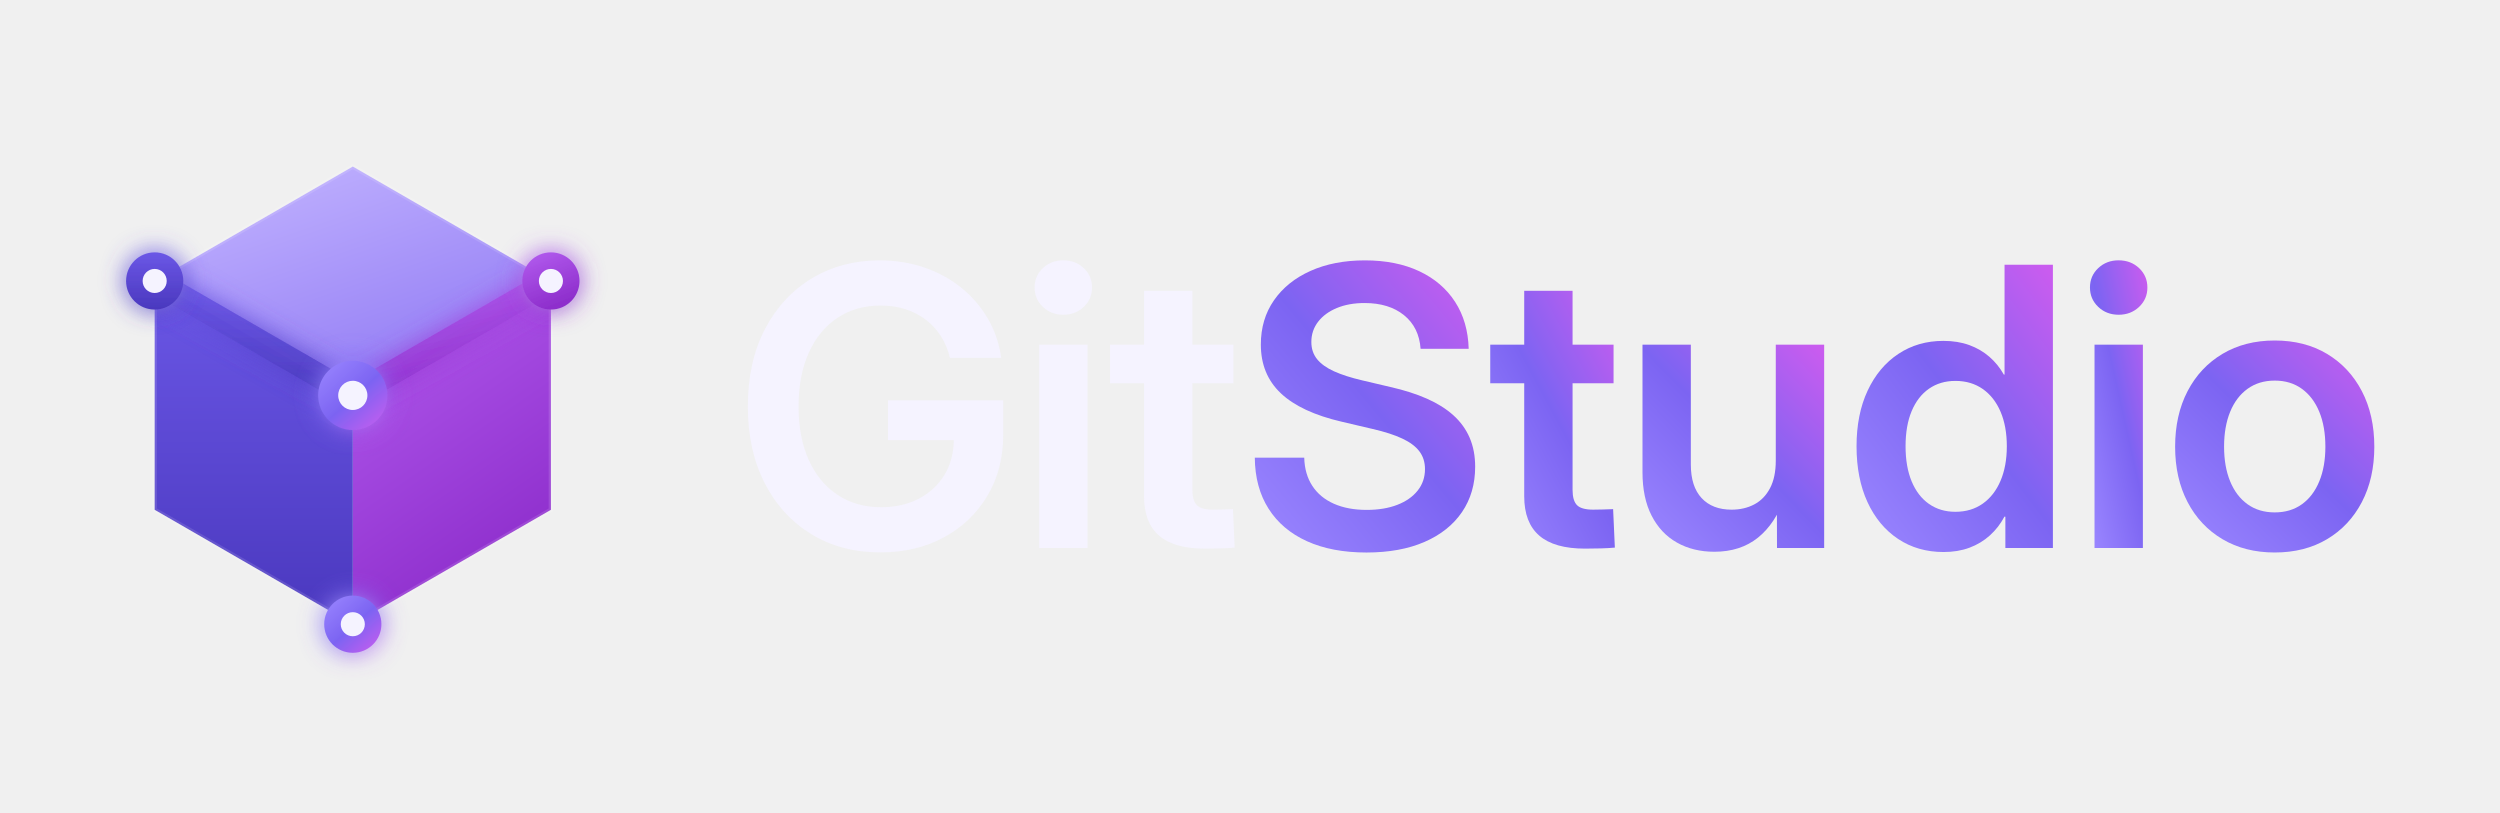
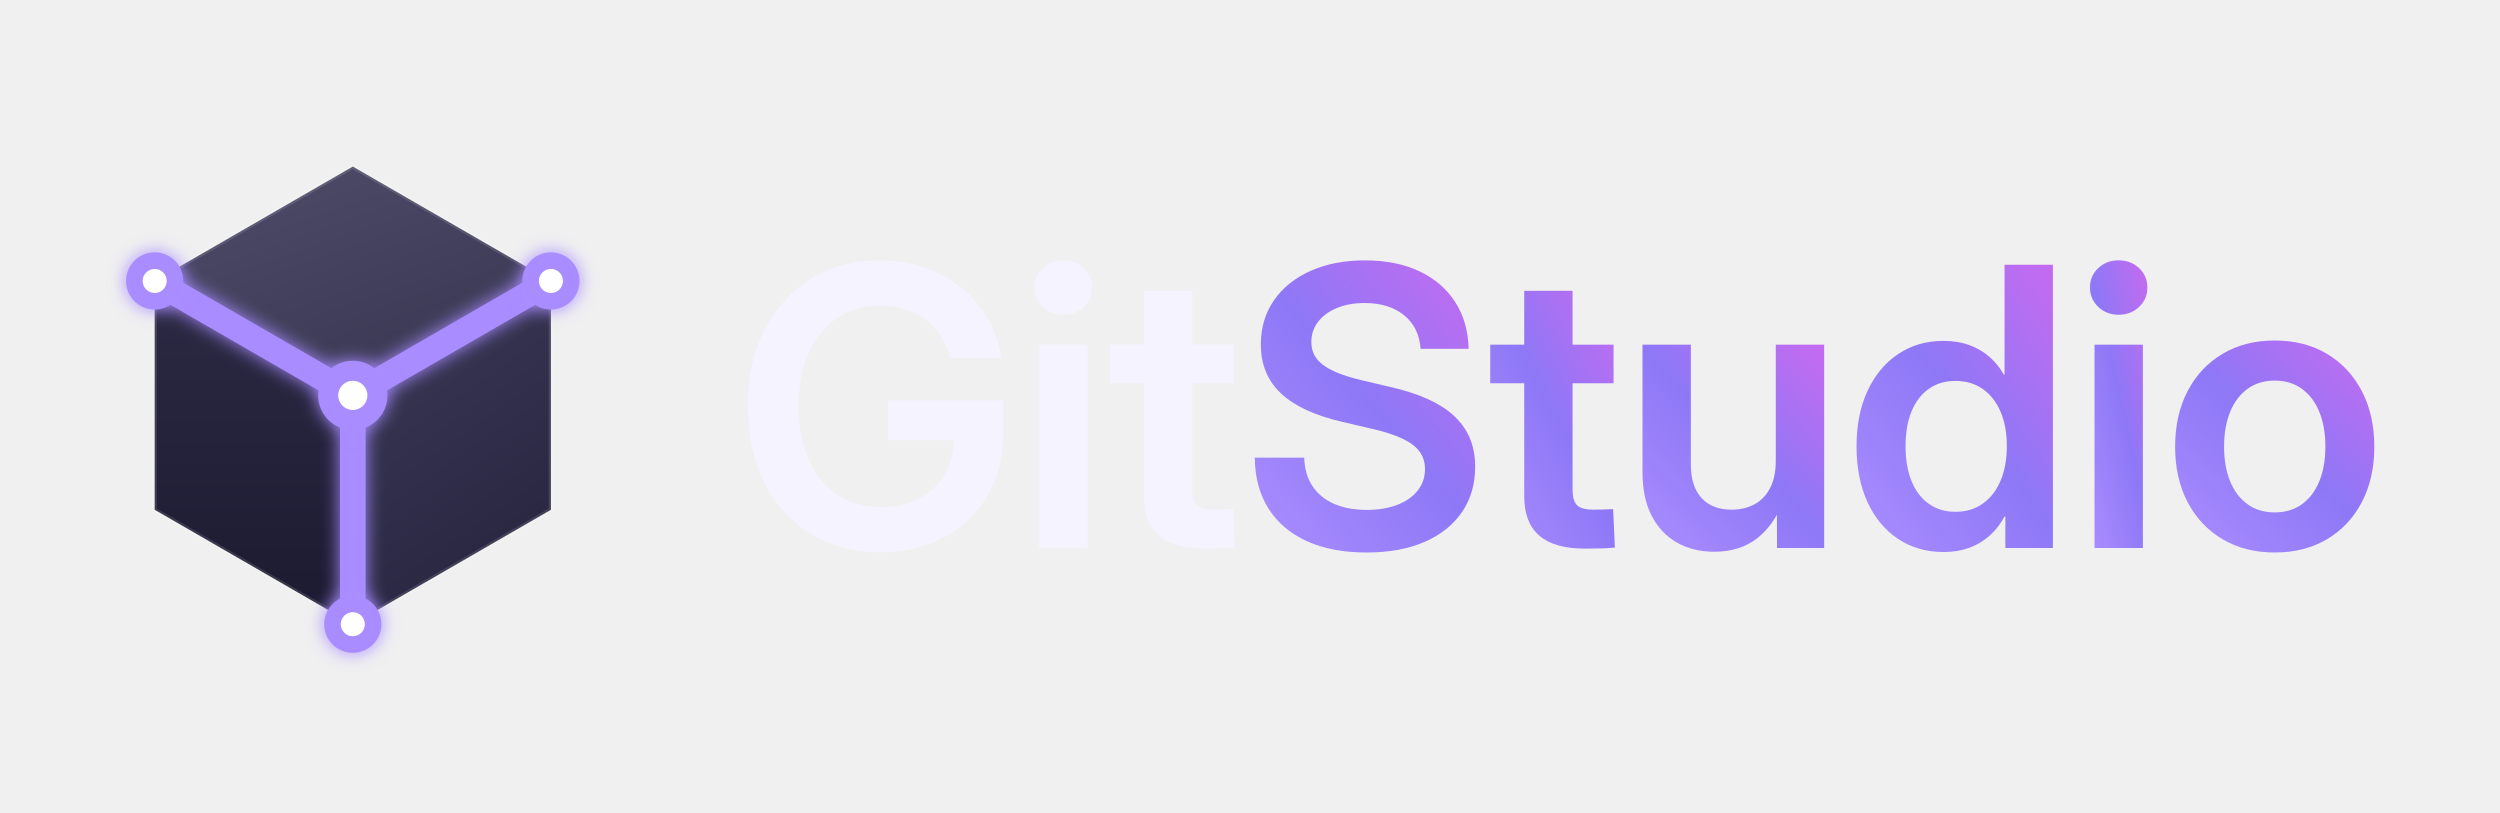
<svg xmlns="http://www.w3.org/2000/svg" width="822" height="267" viewBox="0 0 822 267">
  <defs>
    <linearGradient id="brand" x1="0.05" y1="0" x2="0.95" y2="1">
-       <stop offset="0%" stop-color="#9A86FF" />
-       <stop offset="52%" stop-color="#7C64F2" />
-       <stop offset="100%" stop-color="#C95CEF" />
-     </linearGradient>
-     <linearGradient id="laneA" x1="0" y1="0" x2="0" y2="1">
-       <stop offset="0%" stop-color="#A493FF" />
-       <stop offset="100%" stop-color="#6F5AF0" />
-     </linearGradient>
-     <linearGradient id="laneB" x1="0" y1="0" x2="0" y2="1">
-       <stop offset="0%" stop-color="#8E76F4" />
-       <stop offset="100%" stop-color="#C95CEF" />
+       <stop offset="0%" stop-color="#A98CFF" />
+       <stop offset="52%" stop-color="#8E78F6" />
+       <stop offset="100%" stop-color="#C36BF0" />
    </linearGradient>
    <linearGradient id="fTop" x1="0.1" y1="0" x2="0.7" y2="1">
-       <stop offset="0%" stop-color="#C3B5FF" />
-       <stop offset="100%" stop-color="#9079F4" />
+       <stop offset="0%" stop-color="#4E4C6A" />
+       <stop offset="100%" stop-color="#383650" />
    </linearGradient>
    <linearGradient id="fLeft" x1="0" y1="0" x2="0" y2="1">
-       <stop offset="0%" stop-color="#6B57E6" />
-       <stop offset="100%" stop-color="#4A38BE" />
+       <stop offset="0%" stop-color="#2C2A44" />
+       <stop offset="100%" stop-color="#1C1A30" />
    </linearGradient>
    <linearGradient id="fRight" x1="0" y1="0" x2="0.4" y2="1">
-       <stop offset="0%" stop-color="#B45EF0" />
-       <stop offset="100%" stop-color="#8E2ECC" />
+       <stop offset="0%" stop-color="#3C3A58" />
+       <stop offset="100%" stop-color="#282640" />
    </linearGradient>
-     <filter id="glow" x="-50%" y="-50%" width="200%" height="200%">
-       <feGaussianBlur stdDeviation="8" result="b" />
+     <filter id="glow" x="-60%" y="-60%" width="220%" height="220%">
+       <feGaussianBlur stdDeviation="6" result="b" />
      <feMerge>
        <feMergeNode in="b" />
        <feMergeNode in="SourceGraphic" />
      </feMerge>
    </filter>
  </defs>
  <g transform="translate(116,130) scale(0.495) translate(-256,-250)">
    <path d="M256.0,98.0 L387.6,174.0 L256.0,250.0 L124.4,174.0 Z" fill="url(#fTop)" />
    <path d="M387.6,174.0 L387.6,326.0 L256.0,402.0 L256.0,250.0 Z" fill="url(#fRight)" />
    <path d="M256.0,250.0 L256.0,402.0 L124.4,326.0 L124.4,174.0 Z" fill="url(#fLeft)" />
    <path d="M256.0,98.0 L387.6,174.0 L387.6,326.0 L256.0,402.0 L124.4,326.0 L124.4,174.0 Z" fill="none" stroke="#FFFFFF" stroke-opacity="0.12" stroke-width="3" stroke-linejoin="round" />
-     <g filter="url(#glow)" fill="none" stroke-width="16" stroke-linecap="round" stroke-opacity="0.9">
-       <path d="M256.0,250.0 L124.4,174.0" stroke="url(#fLeft)" />
-       <path d="M256.0,250.0 L387.6,174.0" stroke="url(#fRight)" />
-       <path d="M256.0,250.0 L256.0,402.0" stroke="url(#brand)" />
+     <g filter="url(#glow)" fill="none" stroke-width="17" stroke-linecap="round">
+       <path d="M256.0,250.0 L124.4,174.0" stroke="#A98CFF" />
+       <path d="M256.0,250.0 L387.6,174.0" stroke="#A98CFF" />
+       <path d="M256.0,250.0 L256.0,402.0" stroke="#A98CFF" />
    </g>
    <g filter="url(#glow)">
-       <circle cx="124.4" cy="174.0" r="19" fill="url(#fLeft)" />
-       <circle cx="124.4" cy="174.0" r="8.0" fill="#F5F3FF" />
+       <circle cx="124.4" cy="174.0" r="19" fill="#A98CFF" />
+       <circle cx="124.4" cy="174.0" r="8.0" fill="#FFFFFF" />
    </g>
    <g filter="url(#glow)">
-       <circle cx="387.6" cy="174.0" r="19" fill="url(#fRight)" />
-       <circle cx="387.6" cy="174.0" r="8.0" fill="#F5F3FF" />
+       <circle cx="387.6" cy="174.0" r="19" fill="#A98CFF" />
+       <circle cx="387.6" cy="174.0" r="8.0" fill="#FFFFFF" />
    </g>
    <g filter="url(#glow)">
-       <circle cx="256.0" cy="402.0" r="19" fill="url(#brand)" />
-       <circle cx="256.0" cy="402.0" r="8.0" fill="#F5F3FF" />
+       <circle cx="256.0" cy="402.0" r="19" fill="#A98CFF" />
+       <circle cx="256.0" cy="402.0" r="8.0" fill="#FFFFFF" />
    </g>
    <g filter="url(#glow)">
-       <circle cx="256.0" cy="250.0" r="23" fill="url(#brand)" />
-       <circle cx="256.0" cy="250.0" r="9.7" fill="#F5F3FF" />
+       <circle cx="256.0" cy="250.0" r="23" fill="#A98CFF" />
+       <circle cx="256.0" cy="250.0" r="9.7" fill="#FFFFFF" />
    </g>
  </g>
  <path transform="translate(240.96,180.18) scale(0.0625,-0.0625)" d="M776.16 -23.111Q569.778 -23.111 412.816 72.867Q255.854 168.845 167.403 341.58Q78.952 514.316 78.952 743.84Q78.952 979.444 169.214 1152.08Q259.476 1324.715 416.443 1418.913Q573.409 1513.111 772.053 1513.111Q896.711 1513.111 1005.737 1476.076Q1114.764 1439.04 1200.041 1370.656Q1285.319 1302.271 1340.546 1208.438Q1395.772 1114.605 1411.835 1000.374H1142.007Q1127.313 1062.748 1095.287 1113.357Q1063.26 1163.966 1015.941 1200.278Q968.623 1236.589 908.616 1256.043Q848.609 1275.496 777.595 1275.496Q647.315 1275.496 550.068 1210.636Q452.82 1145.775 399.28 1026.784Q345.74 907.792 345.74 744.32Q345.74 581.75 399.371 462.999Q453.003 344.247 550.834 279.375Q648.666 214.504 780.68 214.504Q892.543 214.504 978.55 259.429Q1064.557 304.354 1113.511 385.121Q1162.465 465.889 1162.465 573.374L1229.122 567.436H816.232V776.888H1422.399V596.884Q1422.399 413.32 1338.639 273.653Q1254.879 133.987 1109.259 55.438Q963.64 -23.111 776.16 -23.111Z" fill="#F5F3FF" />
  <path transform="translate(334.34,180.18) scale(0.0625,-0.0625)" d="M117.432 0V1069.778H371.811V0ZM244.404 1227.069Q180.378 1227.069 136.891 1268.521Q93.405 1309.974 93.405 1370.416Q93.405 1431.178 136.891 1472.269Q180.378 1513.36 244.041 1513.36Q308.469 1513.36 352.007 1472.308Q395.545 1431.256 395.545 1370.057Q395.545 1309.753 351.957 1268.411Q308.37 1227.069 244.404 1227.069Z" fill="#F5F3FF" />
  <path transform="translate(363.90,180.18) scale(0.0625,-0.0625)" d="M666.201 1069.778V866.723H17.511V1069.778ZM196.187 1352.889H450.566V305.474Q450.566 248.482 474.217 225.08Q497.868 201.678 558.922 201.678Q581.788 201.678 613.128 202.607Q644.468 203.536 663.908 204.424L673.01 2.053Q643.006 -0.889 600.146 -2.12Q557.287 -3.351 516.007 -3.351Q354.408 -3.351 275.297 65.166Q196.187 133.684 196.187 271.964Z" fill="#F5F3FF" />
  <path transform="translate(407.71,180.18) scale(0.0625,-0.0625)" d="M665.297 -23.804Q483.582 -23.804 352.409 35.604Q221.236 95.013 150.24 206.78Q79.245 318.546 77.885 475.199H337.966Q340.264 388.247 380.644 326.616Q421.025 264.985 494.196 232.696Q567.368 200.407 666.217 200.407Q758.52 200.407 827.28 226.929Q896.041 253.451 934.625 301.894Q973.21 350.337 973.21 415.275Q973.21 469.178 944.014 508.076Q914.819 546.974 854.143 575.552Q793.467 604.13 698.169 626.041L536 664.104Q320.667 714.073 215.169 813.575Q109.672 913.077 109.672 1070.267Q109.672 1203.521 178.672 1302.978Q247.671 1402.436 371.111 1457.773Q494.551 1513.111 657.026 1513.111Q821.648 1513.111 942.754 1456.231Q1063.86 1399.351 1131.474 1295.014Q1199.087 1190.676 1203.127 1048.063H950.072Q941.881 1160.935 862.882 1224.811Q783.884 1288.687 655.426 1288.687Q572.785 1288.687 509.589 1262.498Q446.393 1236.309 410.888 1190.124Q375.384 1143.939 375.384 1083.867Q375.384 1031.022 405.295 993.742Q435.207 956.462 494.689 929.526Q554.171 902.59 642.772 881.897L791.448 846.919Q899.918 822.403 983.031 785.706Q1066.144 749.008 1122.704 698.066Q1179.264 647.124 1208.211 579.986Q1237.158 512.848 1237.158 427.51Q1237.158 290.506 1167.867 188.926Q1098.576 87.347 970.327 31.771Q842.079 -23.804 665.297 -23.804Z" fill="url(#brand)" />
  <path transform="translate(488.90,180.18) scale(0.0625,-0.0625)" d="M666.201 1069.778V866.723H17.511V1069.778ZM196.187 1352.889H450.566V305.474Q450.566 248.482 474.217 225.08Q497.868 201.678 558.922 201.678Q581.788 201.678 613.128 202.607Q644.468 203.536 663.908 204.424L673.01 2.053Q643.006 -0.889 600.146 -2.12Q557.287 -3.351 516.007 -3.351Q354.408 -3.351 275.297 65.166Q196.187 133.684 196.187 271.964Z" fill="url(#brand)" />
  <path transform="translate(532.71,180.18) scale(0.0625,-0.0625)" d="M495.352 -19.787Q384.317 -19.787 298.803 28.433Q213.29 76.653 165.361 170.204Q117.432 263.756 117.432 398.818V1069.778H371.811V438.844Q371.811 323.541 428.476 262.582Q485.141 201.624 586.199 201.624Q653.066 201.624 705.578 229.353Q758.089 257.082 788.378 314.574Q818.668 372.065 818.668 459.821V1069.778H1073.189V0H825.054L824.414 270.333H867.241Q817.201 128.519 724.834 54.366Q632.467 -19.787 495.352 -19.787Z" fill="url(#brand)" />
  <path transform="translate(606.15,180.18) scale(0.0625,-0.0625)" d="M526.605 -21.209Q390.481 -21.209 287.003 47.664Q183.525 116.538 125.998 241.522Q68.472 366.507 68.472 534.942Q68.472 702.854 126.73 827.587Q184.987 952.32 288.285 1020.943Q391.583 1089.565 525.308 1089.565Q601.117 1089.565 661.45 1067.558Q721.784 1045.551 767.377 1005.887Q812.97 966.222 843.375 912.347H847.121V1490H1101.5V0H851.406V164.889H846.486Q816.45 108.196 770.177 66.351Q723.903 24.507 662.997 1.649Q602.09 -21.209 526.605 -21.209ZM588.546 190.407Q671.636 190.407 732.392 233.267Q793.148 276.127 826.121 353.781Q859.095 431.435 859.095 535.227Q859.095 639.676 826.192 716.735Q793.29 793.793 732.534 836.4Q671.778 879.007 588.546 879.007Q508.652 879.007 449.632 837.965Q390.611 796.922 358.482 720.219Q326.353 643.516 326.353 535.227Q326.353 427.373 358.553 350.106Q390.753 272.838 449.845 231.622Q508.937 190.407 588.546 190.407Z" fill="url(#brand)" />
  <path transform="translate(681.34,180.18) scale(0.0625,-0.0625)" d="M117.432 0V1069.778H371.811V0ZM244.404 1227.069Q180.378 1227.069 136.891 1268.521Q93.405 1309.974 93.405 1370.416Q93.405 1431.178 136.891 1472.269Q180.378 1513.36 244.041 1513.36Q308.469 1513.36 352.007 1472.308Q395.545 1431.256 395.545 1370.057Q395.545 1309.753 351.957 1268.411Q308.37 1227.069 244.404 1227.069Z" fill="url(#brand)" />
  <path transform="translate(710.90,180.18) scale(0.0625,-0.0625)" d="M592.373 -23.68Q435.64 -23.68 317.551 46.353Q199.463 116.387 133.967 241.68Q68.472 366.974 68.472 532.658Q68.472 699.267 133.967 824.989Q199.463 950.711 317.551 1021.134Q435.64 1091.556 592.373 1091.556Q750.026 1091.556 867.717 1021.134Q985.408 950.711 1050.903 824.989Q1116.398 699.267 1116.398 532.658Q1116.398 366.974 1050.903 241.68Q985.408 116.387 867.717 46.353Q750.026 -23.68 592.373 -23.68ZM592.373 187.233Q675.823 187.233 735.468 230.074Q795.112 272.914 827.046 350.886Q858.979 428.857 858.979 532.818Q858.979 638.276 827.046 716.13Q795.112 793.984 735.468 837.313Q675.823 880.643 592.373 880.643Q509.763 880.643 449.831 837.562Q389.9 794.482 357.966 716.45Q326.033 638.418 326.033 532.818Q326.033 428.36 357.966 350.637Q389.9 272.914 449.583 230.074Q509.265 187.233 592.373 187.233Z" fill="url(#brand)" />
</svg>
